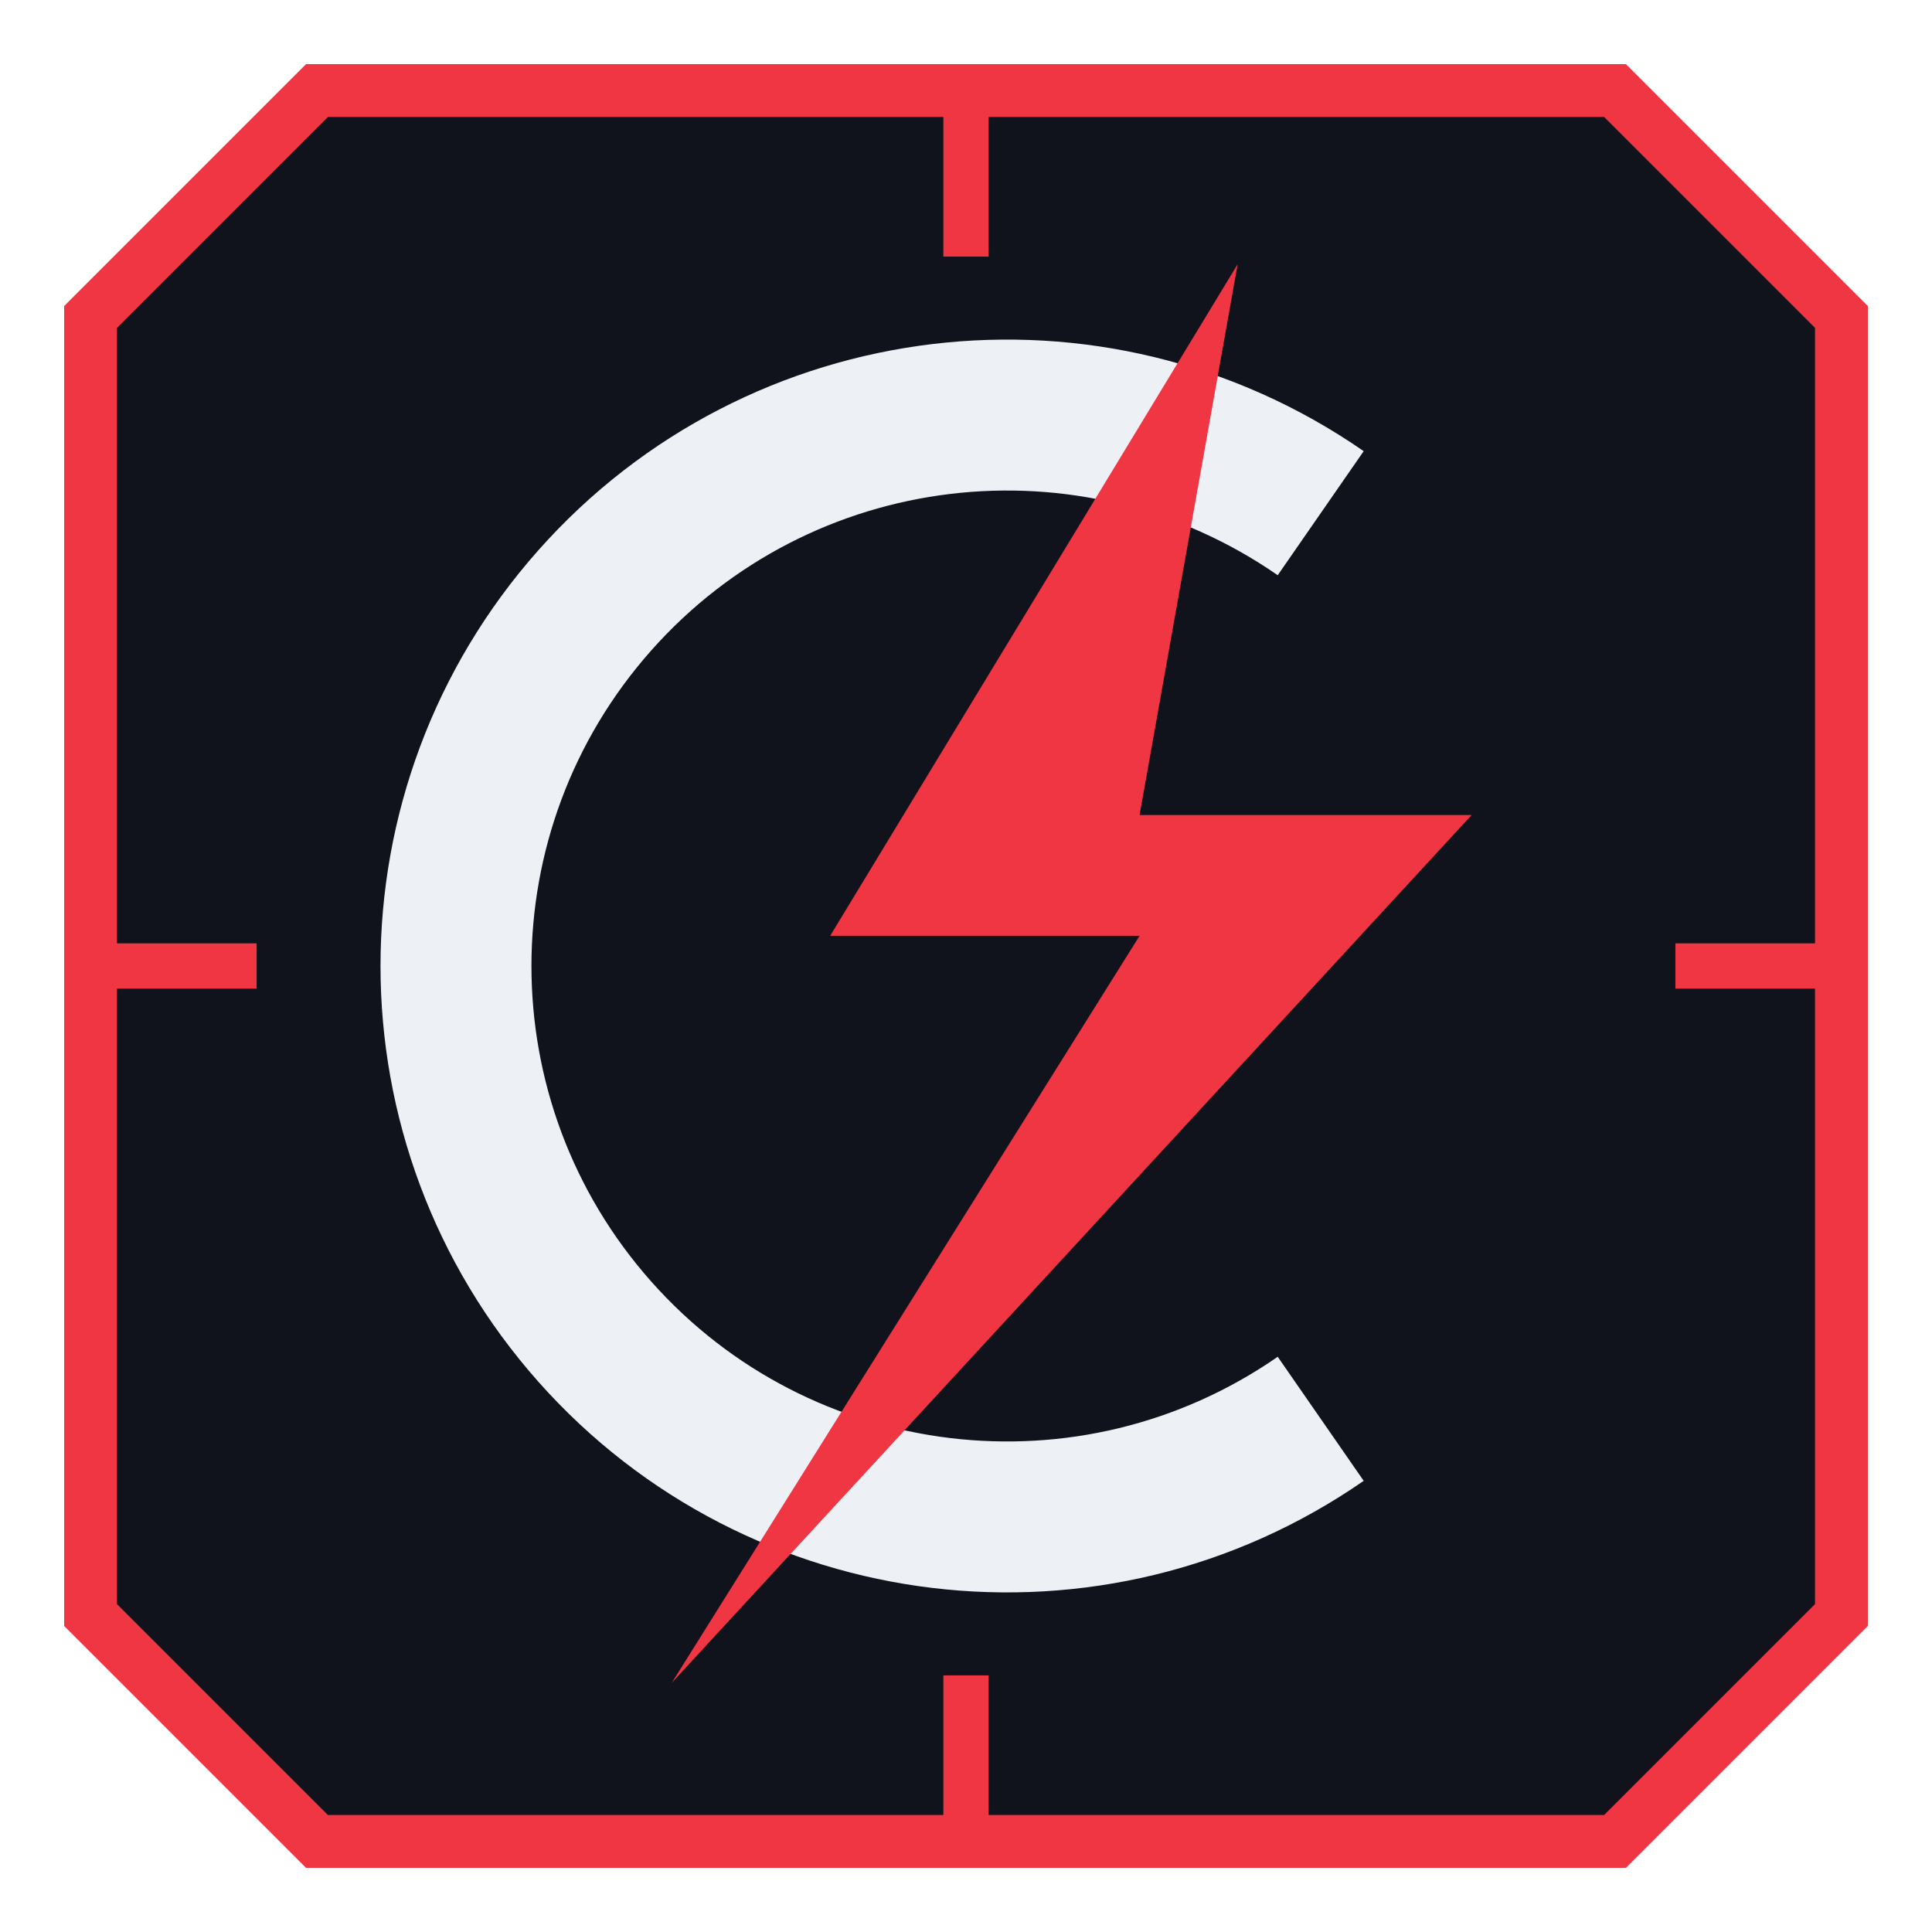
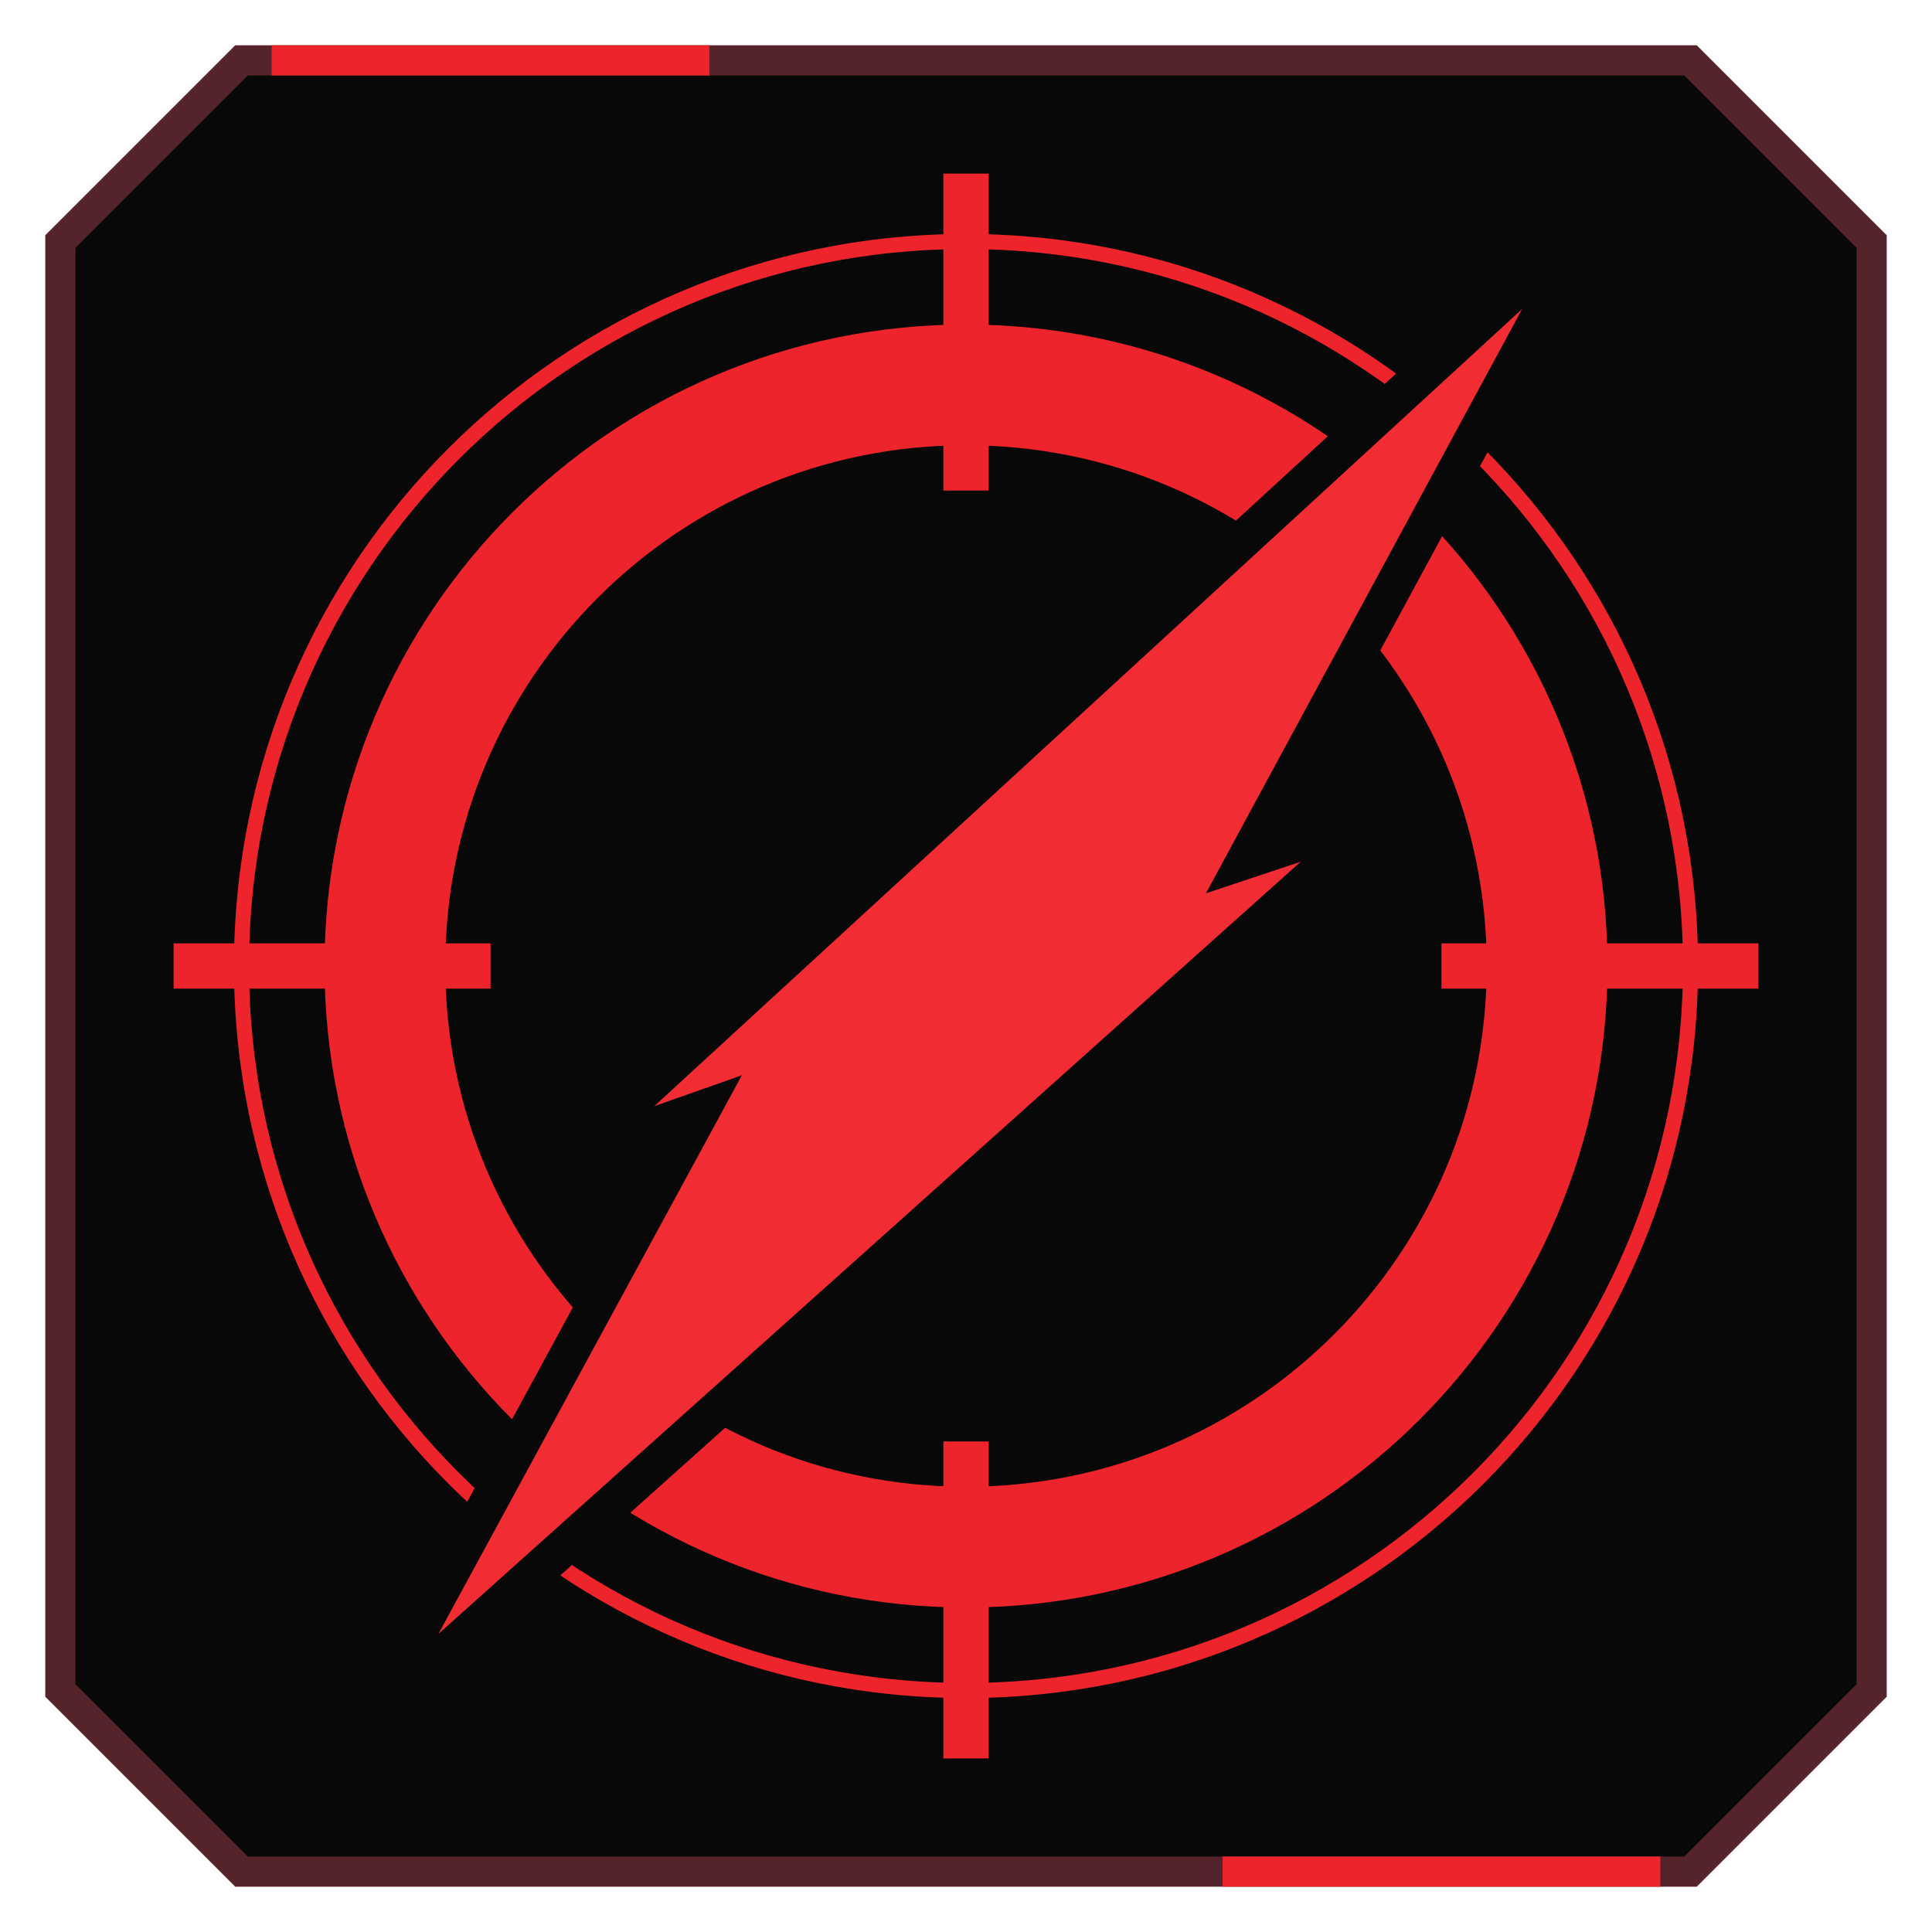
- <svg xmlns="http://www.w3.org/2000/svg" width="256" height="256" viewBox="0 0 256 256">
-   <path d="M42 12H214L244 42V214L214 244H42L12 214V42Z" fill="#10131b" stroke="#f03543" stroke-width="7" />
-   <path d="M175 68a73 73 0 1 0 0 120" fill="none" stroke="#edf0f5" stroke-width="20" />
-   <path d="M164 35L110 124H151L89 223L195 108H151Z" fill="#f03543" />
-   <path d="M128 14V34M14 128H34M222 128H242M128 222V242" stroke="#f03543" stroke-width="6" />
+ <svg xmlns="http://www.w3.org/2000/svg" viewBox="0 0 256 256">
+   <path d="M32 8H224L248 32V224L224 248H32L8 224V32Z" fill="#080808" stroke="#54242a" stroke-width="4" />
+   <g fill="none" stroke="#ed242b">
+     <circle cx="128" cy="128" r="77" stroke-width="16" />
+     <circle cx="128" cy="128" r="96" stroke-width="2" />
+     <path d="M128 23V65M128 191V233M23 128H65M191 128H233" stroke-width="6" />
+   </g>
+   <path d="M211 29L165 114L183 108L49 228L93 147L76 153Z" fill="#f12c33" stroke="#080808" stroke-width="5" />
+   <path d="M36 8H94M162 248H220" stroke="#ed242b" stroke-width="4" />
</svg>
